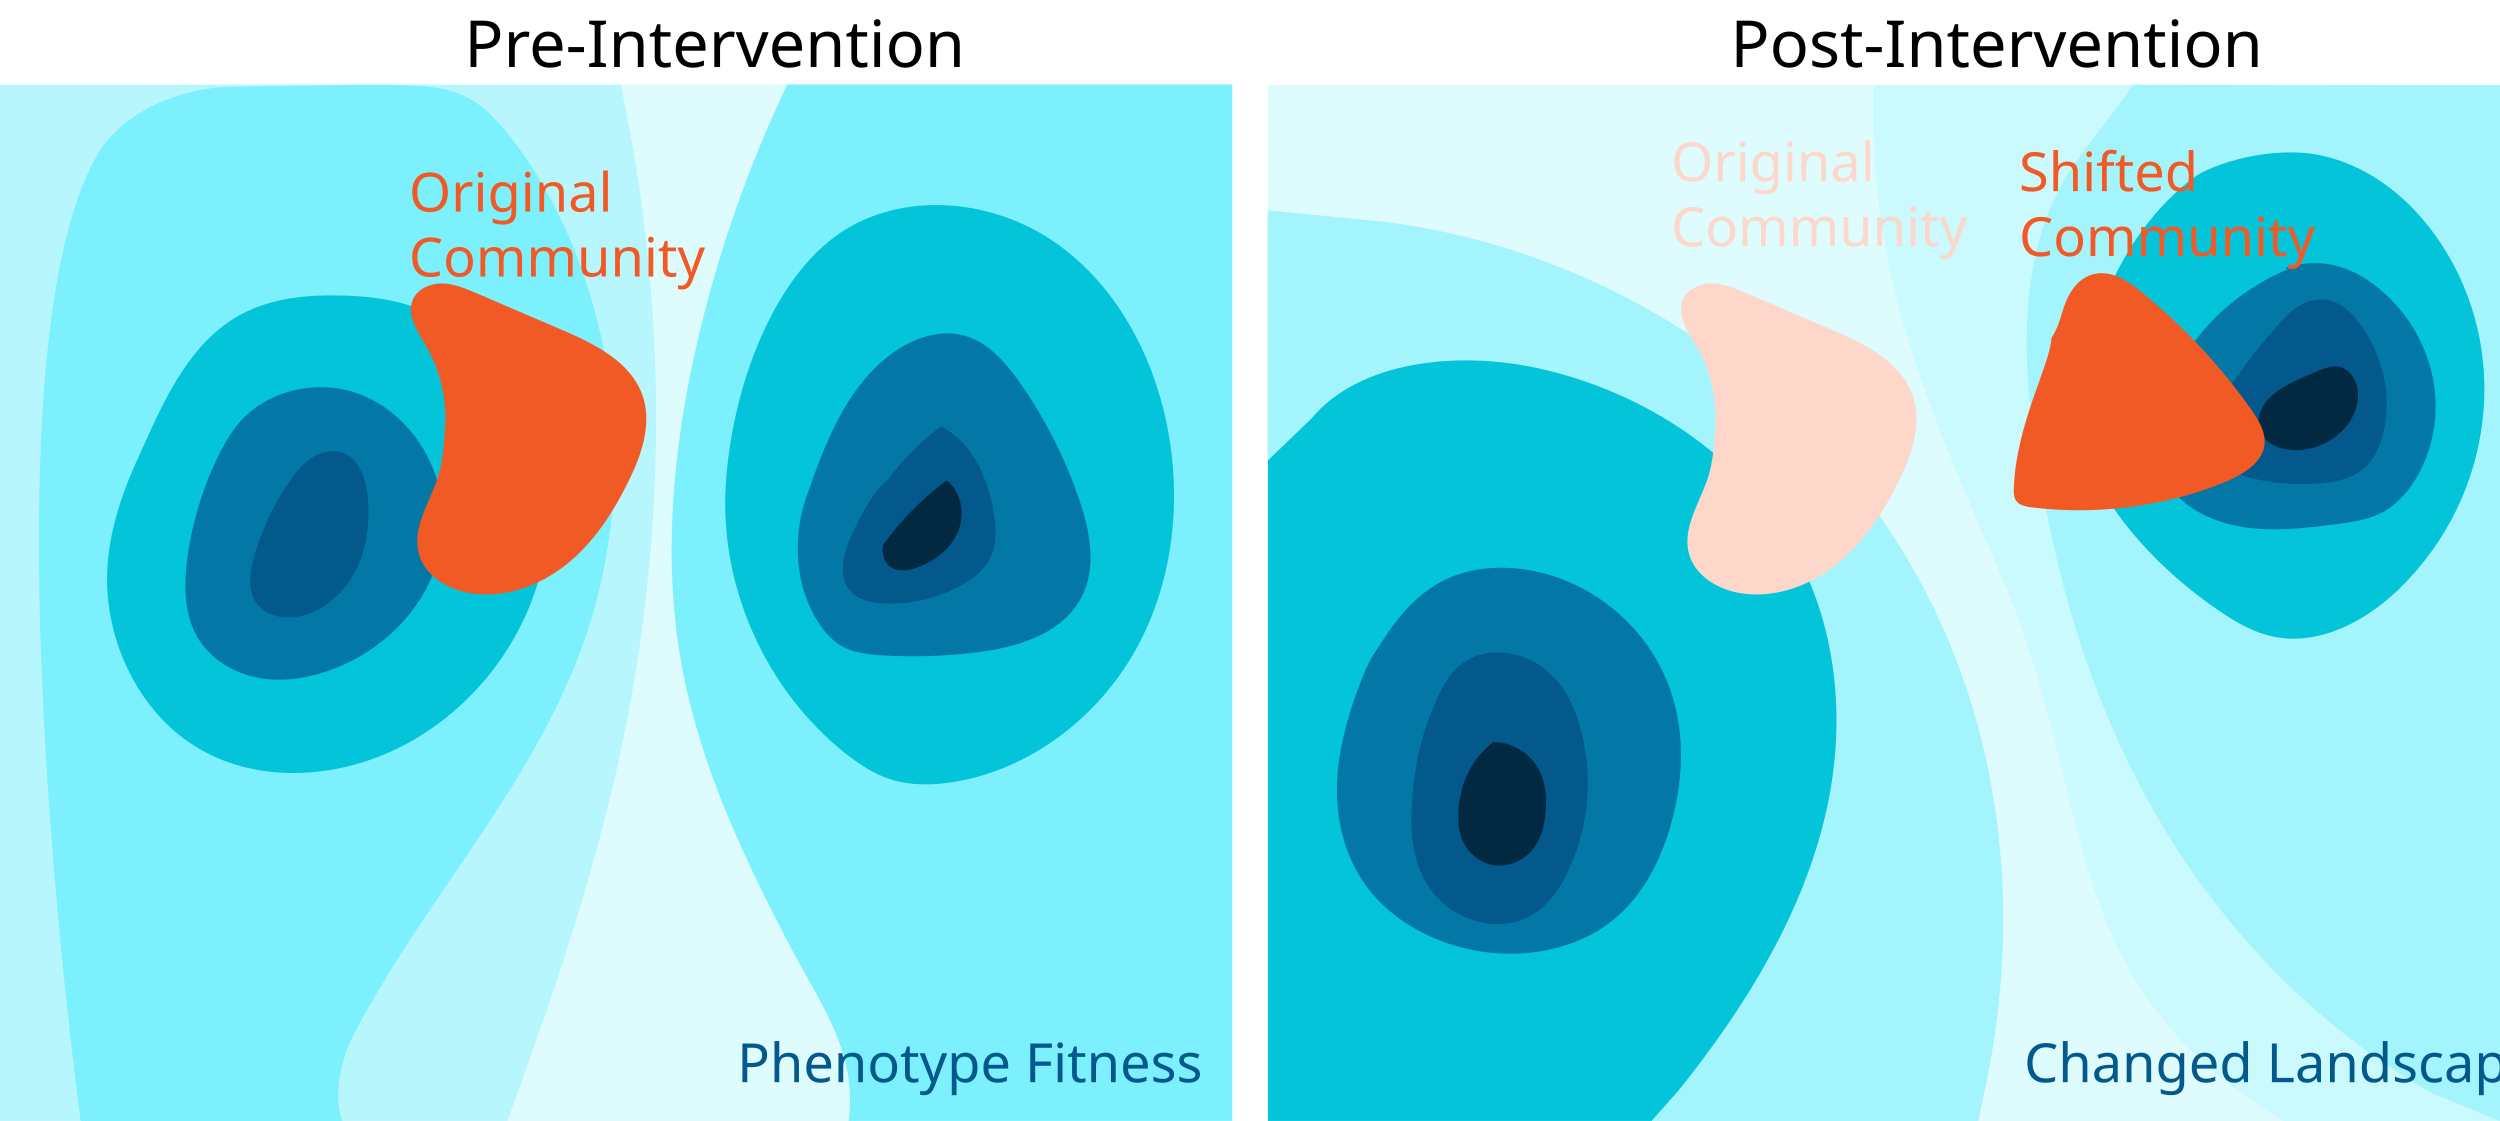
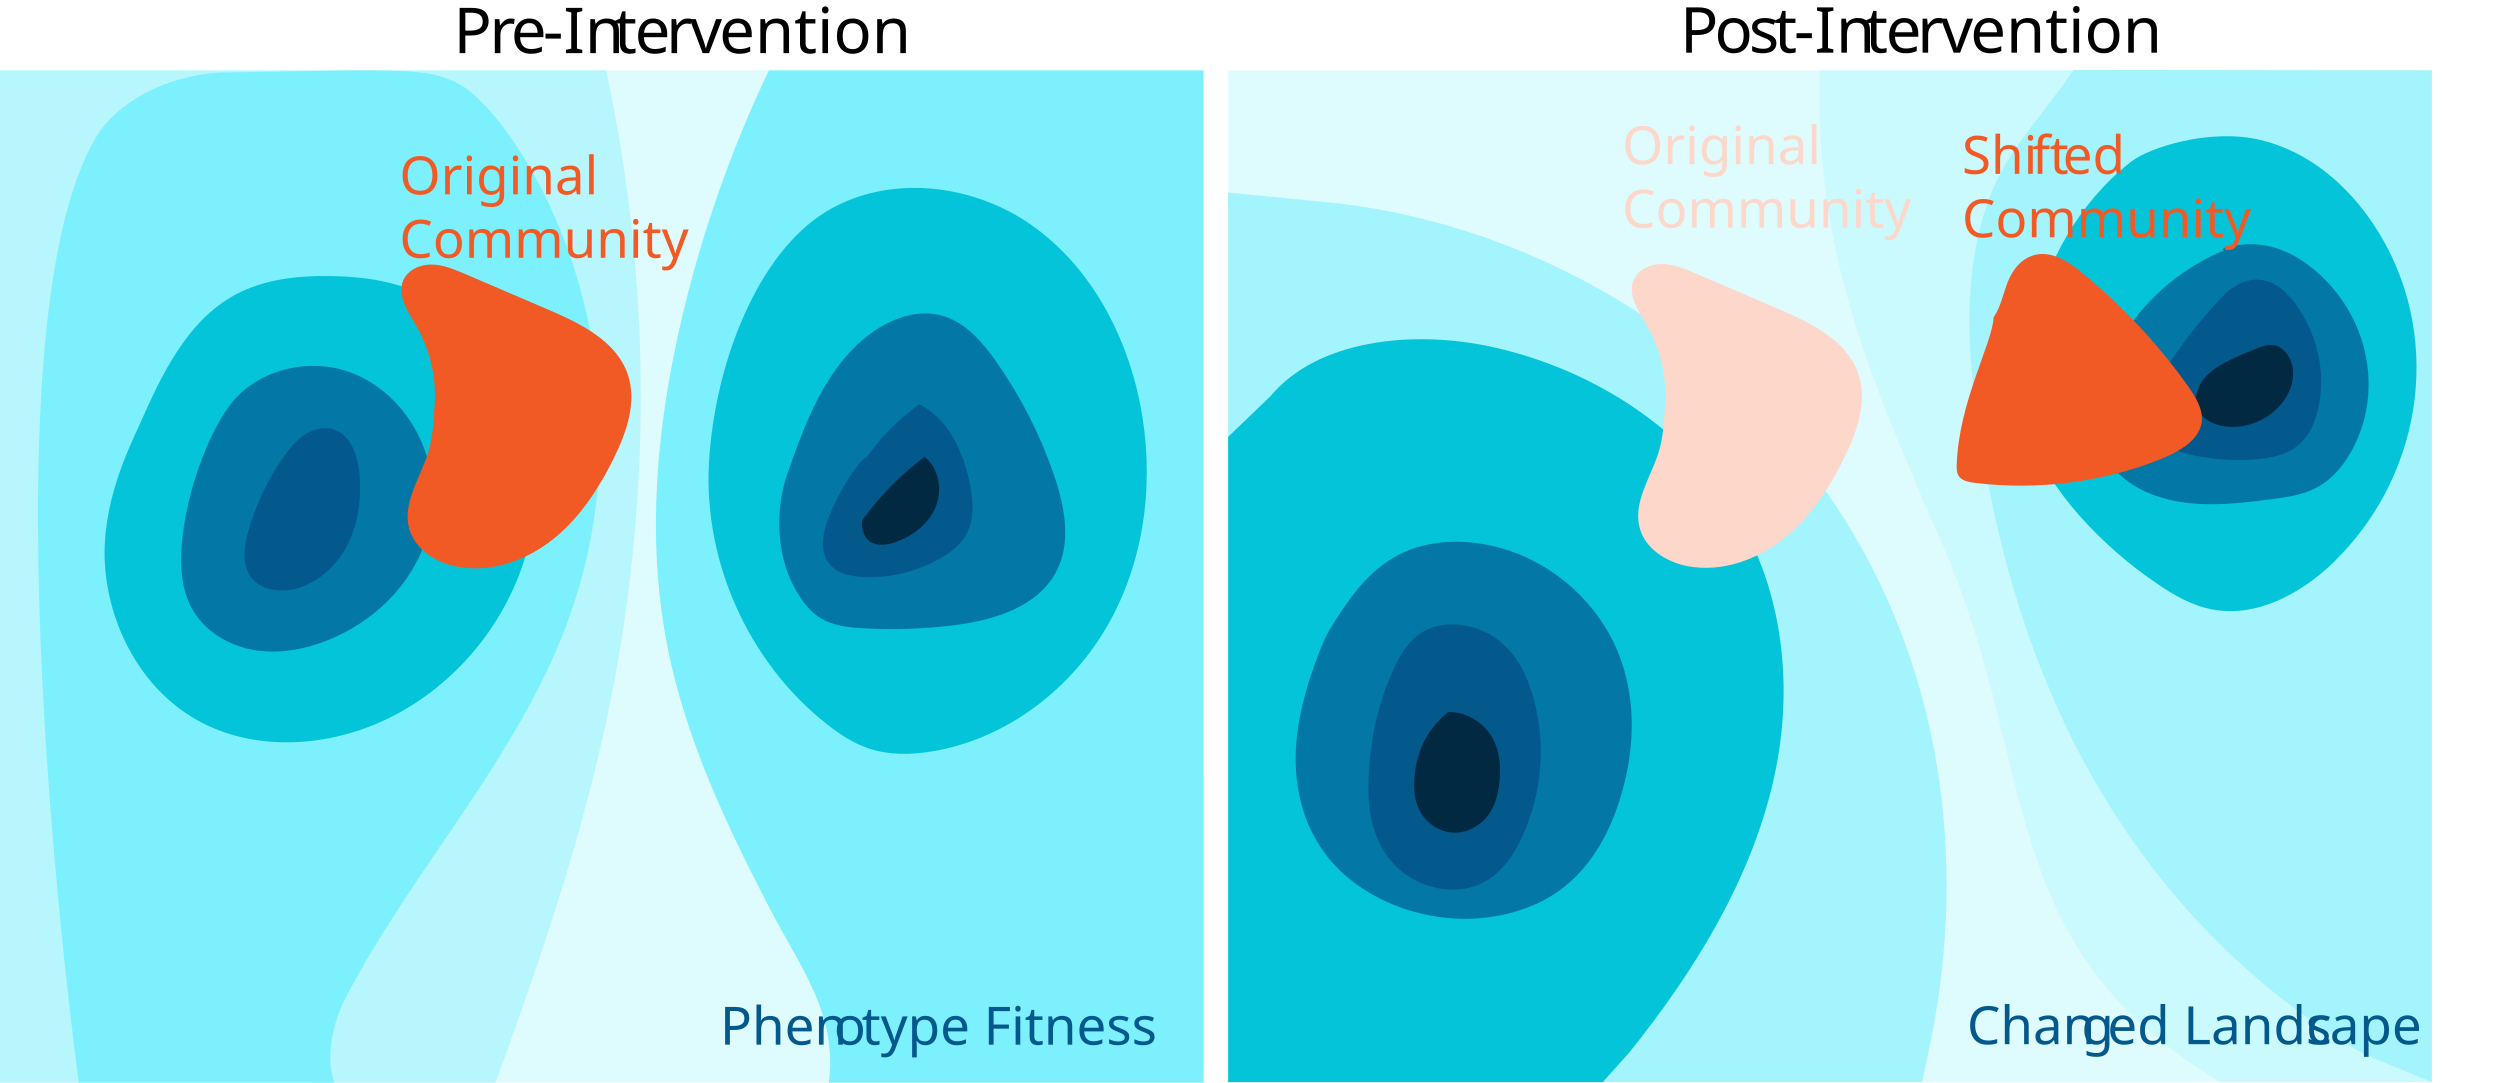
- <svg xmlns="http://www.w3.org/2000/svg" version="1.1" x="0px" y="0px" viewBox="0 0 1848 828.6" style="enable-background:new 0 0 1848 828.6;" xml:space="preserve">
-   <style type="text/css">
- 	.st0{fill:#DEFBFE;}
- 	.st1{fill:#A4F4FD;}
- 	.st2{fill:#04C4D9;}
- 	.st3{fill:#0378A6;}
- 	.st4{fill:#03588C;}
- 	.st5{fill:#012941;}
- 	.st6{fill:#CAF9FE;}
- 	.st7{fill:#B8F6FD;}
- 	.st8{fill:#7DF0FD;}
- 	.st9{fill:#04C4D9;stroke:#04C4D9;stroke-width:3;stroke-miterlimit:10;}
- 	.st10{fill:none;}
- 	.st11{fill:#F15A24;}
- 	.st12{font-family:'SourceSansPro-Regular';}
- 	.st13{font-size:40px;}
- 	.st14{fill:#FCD7CA;}
- 	.st15{display:none;}
- 	.st16{display:inline;fill:none;stroke:#000000;stroke-width:3;stroke-miterlimit:10;}
- 	.st17{font-size:48px;}
- </style>
-   <g id="Calque_2">
-     <rect x="937.1" y="63" class="st0" width="910.9" height="765.7" />
-     <path class="st1" d="M1466,811c31-137.8,14.8-285.8-63-409.2c-77.8-123.5-220.9-219.1-383.1-238.2l-82.8-8.1v673.2h525.3L1466,811z   " />
-     <path class="st2" d="M1240.2,806.8c50.4-62.6,92.4-131.4,109.5-206c17.1-74.6,7.2-155.6-39.7-220   c-38.9-53.4-102.5-93.2-173.6-108.7c-59.4-12.9-131.8-5.3-167.2,37.5l-31.9,30.7v488.3h283.5" />
-     <path class="st3" d="M1013.5,486.9c14.2-23,29.9-47.2,56.7-59.3c22.3-10.1,49.6-9.9,73.5-3.1c41.8,11.9,74,43.2,88.5,78.8   c14.5,35.7,12.8,75.1,1.3,111.6c-8.7,27.7-24,55.3-51,72.3c-15.7,9.8-34.6,15.6-54,17.3c-45,4-91.8-14.9-116.8-47.2   c-22-28.5-26.9-64.7-21.4-98.5C995.8,525,1010,492.6,1013.5,486.9z" />
-     <path class="st4" d="M1046.4,568.5c2.9-18.1,8.4-35.9,16.2-52.8c5.1-11.1,11.8-22.5,23.7-28.7c16.7-8.8,39.7-4.5,54.5,6.6   c14.8,11.1,22.7,27.5,27.3,43.9c9.8,34.9,6.8,72.3-8.5,105.7c-7.1,15.5-18.1,31.1-36.1,37.3c-20.9,7.2-45.9-1.1-60.2-16   s-19.4-34.9-19.9-54.1C1042.8,591,1045.8,571.8,1046.4,568.5z" />
-     <path class="st5" d="M1103.6,548.6c13.8-0.4,26.5,7.9,32.8,18.4c6.3,10.5,7.2,22.8,6,34.5c-0.9,9-3.1,18.1-8.8,25.6   c-5.7,7.5-15.6,13.2-26.1,12.8c-10.7-0.4-20-7.1-24.7-15.3c-4.7-8.2-5.4-17.7-4.6-26.8C1079.6,579.8,1086.7,562.2,1103.6,548.6z" />
-     <path class="st6" d="M1688.2,828.6c-173.4-103.2-136.3-237.2-210.4-406.6c-55.6-127.2-97-223.2-92.9-359H1848v765.7H1688.2z" />
-     <path class="st1" d="M1577,62.6c-35.8,51.4-59.9,68.4-72.6,127.3c-10.2,46.9-6.5,95.3,0.5,142.6c13.5,91.6,39.4,182.6,86.5,265.7   c47.1,83.1,116.2,158.1,205.7,209.6l50.9,20.9V63" />
-     <path class="st2" d="M1620.8,131.8c-40.8,31.7-64.4,77.1-75.7,123.3c-6.4,26.3-9.2,53.7-2,79.8c6.5,23.6,20.8,45.2,37.9,64.6   c17.4,19.7,37.8,37.5,60.5,52.8c11.9,8,24.8,15.5,39.5,18.4c35.1,7,69.9-13.1,93.5-36.4c69.6-68.6,82.1-175.4,29.7-254.5   c-19.4-29.3-48.7-55.7-86.6-64.5S1634.1,121.5,1620.8,131.8z" />
-     <path class="st3" d="M1691.2,199c-52.3,21.9-89.6,68.1-94.9,117.7c-1.6,14.9-0.3,30.5,8.3,43.5c11.1,16.6,32.8,26.4,54.9,29.6   c22,3.2,44.6,0.6,66.7-2.2c11.4-1.5,23.1-3.1,33.1-8c12.9-6.2,21.8-17.2,28.2-28.6c23.9-43.2,13.9-98.6-24.2-133.6   c-11.7-10.7-26.3-19.9-43.2-22.3C1703,192.7,1683.9,198.5,1691.2,199z" />
-     <path class="st4" d="M1687.4,236.4c-16.6,17.9-31.4,37.1-43.9,57.2c-8.4,13.6-15.9,30.3-7.1,43.7c6.3,9.7,19.4,14.5,32,17.1   c15.2,3.2,31,4.1,46.5,2.9c9.7-0.8,19.6-2.6,27.5-7.4c11.4-7,16.9-19.1,19.6-30.9c6.1-27.3-0.4-56.5-17.7-79.9   c-5.7-7.7-13.4-15.3-23.8-17.3C1703.8,218.6,1691.5,232,1687.4,236.4z" />
-     <path class="st5" d="M1706.9,277c-10.6,4.5-21.4,9.2-29.1,16.9s-11.2,19.3-5.4,28.1c6.4,9.7,21.7,12.5,34.3,9.8   c19.6-4.2,35.1-20.1,36.3-37.4c0.6-8-2.1-16.6-9.4-21.5S1717.4,272.5,1706.9,277z" />
-     <rect y="62.6" class="st0" width="910.9" height="766" />
-     <path class="st7" d="M0,62.6v766h375.1c34.2-93.5,66.4-188.1,86.3-285.5c32.3-158.1,31.4-322.7-2.6-480.5H0z" />
-     <path class="st8" d="M167.5,64.2c-45.6,2.5-80.3,24.9-94.4,48.3c-91.2,150.7-13.5,716.2-13.5,716.2h193.5c-7.2-18.1-0.9-46,8-63.2   c51.6-99.5,131.3-182.4,169.6-288.4c39.9-110.7,28.5-240.8-30.2-341.7c-14.4-24.8-36.8-54.9-55.5-63.7c-18.1-8.5-32.8-9-78.9-9" />
-     <path class="st2" d="M105.7,330.5c16.8-37.8,35.9-78.3,72.3-98c22.2-12,48.2-14.7,73.5-14.1c16.7,0.4,33.4,2,49.4,6.8   c36.4,10.8,67.3,37.7,85.1,71.3s23.1,73.2,17,110.7c-11,67.9-60.2,128.2-124.5,152.7c-42.1,16-91.6,16.5-130.6-6   c-40.7-23.5-65.5-69.9-68.5-116.8C76.4,390,98.5,346.7,105.7,330.5z" />
-     <path class="st3" d="M175.9,313.5c20.6-24.9,57.6-33.5,88.1-22.8c30.5,10.7,53.4,38.8,60.7,70.3c4.2,18.2,3.5,37.5-1.9,55.4   c-10.8,35.7-40.5,64.1-75.3,77.7c-17.6,6.9-37,10.4-55.7,7.1c-18.7-3.3-36.5-13.9-46-30.4c-8-13.9-9.6-30.7-8.5-46.7   C140.5,378.6,160.4,332.2,175.9,313.5z" />
-     <path class="st4" d="M211.8,359.2c4.8-7,9.7-14.1,16.4-19.2s15.7-8.1,23.8-5.7c13.5,4,18.9,20.1,20,34.2   c1.5,17.4-0.6,35.4-8.1,51.2s-20.8,29.2-37.4,34.6c-13,4.3-29.5,2.5-37.2-8.8c-6.1-9-4.9-21-2.2-31.5   C192.8,392.7,202.7,372.4,211.8,359.2z" />
-     <path class="st8" d="M910.9,828.6H627.3c6.6-51.8-20.7-85.6-44.8-132c-33-63.4-63.8-128.9-77.5-199c-15.9-81.3-8-165.7,10.8-246.4   c15.2-65,37.4-128.4,66.1-188.7h329" />
-     <path class="st9" d="M626.6,170.4c46.1-27.6,107.9-20.7,152.1,9.8s71.7,81.3,82.4,133.9c11.3,55.7,4.8,115.7-22.8,165.3   s-77,87.8-133.1,97.1c-15.7,2.6-32.2,2.9-47.3-2.1c-11.7-3.9-22.1-10.9-31.8-18.5c-58.4-46.2-92.4-121.7-88.2-196.1   C542.2,285.4,574.4,201.7,626.6,170.4z" />
-     <path class="st3" d="M595.5,369c13.8-39.9,29.4-82.1,63.3-107.3c15.6-11.6,35.9-18.8,54.5-13.5c17.3,5,30,19.7,40.4,34.4   c18.6,26.4,33.4,55.5,43.9,86c8.1,23.6,13.4,50.6,1.9,72.8c-14,27.2-47.6,37.2-77.9,40.9c-22.9,2.8-46,3.5-69,2.2   c-10.8-0.6-22.1-1.8-31.4-7.5c-7.5-4.6-13.2-11.7-17.7-19.3C584.9,427.3,588.2,390.2,595.5,369z" />
-     <path class="st4" d="M656.3,354.8c10.9-15.2,24.2-28.6,39.4-39.5c22.4,11.1,33.8,36.7,38.5,61.3c2.3,12.3,3.2,25.6-2.6,36.7   c-4.5,8.4-12.4,14.4-20.6,19.1c-17.4,9.8-37.5,14.6-57.4,13.7c-9.4-0.4-19.6-2.5-25.6-9.8c-8.2-9.9-5.1-24.7-0.2-36.6   C636.6,377.7,650.3,357.7,656.3,354.8z" />
-     <path class="st5" d="M653.3,402.1c13-17.9,28.7-33.8,46.5-47c10.8,8.4,13.7,24.6,8.6,37.3s-16.7,22-29.5,26.8   c-6.6,2.5-14.4,3.8-20.4,0C652.5,415.5,651.2,405,653.3,402.1z" />
+ <svg xmlns="http://www.w3.org/2000/svg" viewBox="0 0 1892.03 819.32">
+   <defs>
+     <style>.cls-1{fill:#defbfe;}.cls-2{fill:#a4f4fd;}.cls-10,.cls-3{fill:#04c4d9;}.cls-4{fill:#0378a6;}.cls-12,.cls-5{fill:#03588c;}.cls-6{fill:#012941;}.cls-7{fill:#caf9fe;}.cls-8{fill:#b8f6fd;}.cls-9{fill:#7df0fd;}.cls-10{stroke:#04c4d9;stroke-miterlimit:10;stroke-width:3px;}.cls-11,.cls-12,.cls-28{font-size:40px;}.cls-11,.cls-14{fill:#f15a24;}.cls-11,.cls-12,.cls-16,.cls-28{font-family:SourceSansPro-Regular, Source Sans Pro;}.cls-13{letter-spacing:-0.02em;}.cls-15,.cls-28{fill:#fcd7ca;}.cls-16{font-size:48px;}.cls-17{letter-spacing:-0.01em;}.cls-18{letter-spacing:0.01em;}.cls-19{letter-spacing:-0.01em;}.cls-20{letter-spacing:0.02em;}.cls-21{letter-spacing:0em;}.cls-22{letter-spacing:-0.02em;}.cls-23{letter-spacing:-0.02em;}.cls-24{letter-spacing:-0.03em;}.cls-25{letter-spacing:-0.01em;}.cls-26{letter-spacing:-0.01em;}.cls-27{letter-spacing:-0.01em;}</style>
+   </defs>
+   <g id="Calque_2" data-name="Calque 2">
+     <rect class="cls-1" x="929.5" y="53.28" width="910.91" height="765.66" />
+     <path class="cls-2" d="M1458.4,800.7c31-137.8,14.84-285.76-63-409.24s-220.93-219.1-383.14-238.23l-82.81-8.07V818.33h525.26Z" transform="translate(0 0.6)" />
+     <path class="cls-3" d="M1232.58,796.51c50.36-62.55,92.41-131.44,109.47-206s7.22-155.57-39.74-220c-38.9-53.39-102.46-93.17-173.64-108.67-59.41-12.93-131.75-5.34-167.24,37.5L929.5,330V818.33H1213" transform="translate(0 0.6)" />
+     <path class="cls-4" d="M1005.86,476.64c14.17-22.95,29.86-47.23,56.67-59.32,22.33-10.06,49.62-9.9,73.55-3.07,41.81,11.93,74,43.18,88.49,78.84s12.76,75.15,1.27,111.61c-8.72,27.71-24,55.3-51,72.25-15.67,9.84-34.63,15.56-54,17.29-45,4-91.79-14.89-116.81-47.21-22-28.47-26.9-64.71-21.4-98.54S1002.39,482.26,1005.86,476.64Z" transform="translate(0 0.6)" />
+     <path class="cls-5" d="M1038.74,558.17a205,205,0,0,1,16.18-52.84c5.1-11.11,11.82-22.47,23.68-28.73,16.75-8.83,39.75-4.51,54.54,6.59s22.66,27.52,27.28,43.9a153.73,153.73,0,0,1-8.5,105.73c-7.09,15.48-18.09,31.12-36.09,37.32-20.88,7.18-45.94-1.15-60.25-16s-19.43-34.86-19.92-54.14A244.16,244.16,0,0,1,1038.74,558.17Z" transform="translate(0 0.6)" />
+     <path class="cls-6" d="M1096,538.29c13.77-.36,26.46,7.88,32.79,18.36s7.22,22.79,6,34.54c-.92,8.95-3.09,18.07-8.83,25.59s-15.62,13.19-26.09,12.77c-10.66-.42-20-7.1-24.73-15.31s-5.42-17.69-4.64-26.81C1072,569.49,1079,551.92,1096,538.29Z" transform="translate(0 0.6)" />
+     <path class="cls-7" d="M1680.59,818.33c-173.41-103.21-136.33-237.19-210.44-406.62-55.64-127.21-97-223.23-92.87-359H1840.4V818.33Z" transform="translate(0 0.6)" />
+     <path class="cls-2" d="M1569.39,52.31c-35.76,51.41-59.88,68.42-72.62,127.27-10.16,46.94-6.47,95.27.51,142.63,13.49,91.63,39.43,182.61,86.54,265.67S1700,746,1789.53,797.44l50.87,20.89V52.67" transform="translate(0 0.6)" />
+     <path class="cls-3" d="M1613.19,121.51c-40.82,31.72-64.38,77.1-75.67,123.32-6.41,26.26-9.17,53.69-2,79.81,6.47,23.64,20.82,45.24,37.89,64.63a314.4,314.4,0,0,0,60.46,52.8c11.89,8,24.81,15.46,39.53,18.42,35.06,7,69.88-13.07,93.5-36.35,69.6-68.58,82.08-175.43,29.72-254.48-19.38-29.26-48.68-55.72-86.58-64.5S1626.52,111.16,1613.19,121.51Z" transform="translate(0 0.6)" />
+     <path class="cls-4" d="M1683.55,188.67c-52.29,21.85-89.57,68.09-94.93,117.74-1.6,14.86-.33,30.53,8.29,43.5,11,16.64,32.82,26.43,54.85,29.62s44.58.63,66.66-2.23c11.4-1.47,23.06-3.11,33.1-8,12.89-6.23,21.81-17.18,28.16-28.64,23.92-43.23,13.91-98.58-24.17-133.58-11.67-10.72-26.33-19.85-43.22-22.26S1676.23,188.16,1683.55,188.67Z" transform="translate(0 0.6)" />
+     <path class="cls-5" d="M1679.82,226.1a373.77,373.77,0,0,0-43.91,57.23c-8.43,13.56-15.85,30.29-7.06,43.68,6.34,9.68,19.43,14.51,32,17.15a162.18,162.18,0,0,0,46.5,2.86c9.68-.81,19.58-2.61,27.51-7.45,11.41-7,16.92-19.08,19.56-30.86,6.11-27.28-.36-56.48-17.69-79.95C1731,221,1723.38,213.47,1713,211.5,1696.15,208.33,1683.91,221.71,1679.82,226.1Z" transform="translate(0 0.6)" />
+     <path class="cls-6" d="M1699.24,266.66c-10.56,4.5-21.43,9.21-29.06,16.92s-11.22,19.3-5.41,28.1c6.38,9.66,21.73,12.51,34.3,9.84,19.65-4.17,35.08-20,36.3-37.37.56-8-2.08-16.62-9.41-21.54S1709.82,262.16,1699.24,266.66Z" transform="translate(0 0.6)" />
+     <rect class="cls-1" y="53.3" width="910.91" height="766.02" />
+     <path class="cls-8" d="M0,52.7v766H375.05c34.2-93.55,66.43-188.12,86.32-285.55A1172.57,1172.57,0,0,0,458.74,52.7Z" transform="translate(0 0.6)" />
+     <path class="cls-9" d="M167.51,54.25C122,56.76,87.26,79.18,73.11,102.56-18.13,253.27,59.62,818.72,59.62,818.72H253.08c-7.18-18.06-.87-46,8-63.21C312.68,656,392.45,573.14,430.7,467.08c39.93-110.7,28.46-240.8-30.15-341.74C386.13,100.49,363.71,70.48,345,61.69c-18.15-8.53-32.82-9-78.95-9" transform="translate(0 0.6)" />
+     <path class="cls-3" d="M105.7,320.54c16.76-37.85,35.88-78.33,72.27-98.05,22.18-12,48.24-14.67,73.46-14.14,16.68.35,33.45,2,49.45,6.77,36.43,10.8,67.28,37.72,85.14,71.25s23.09,73.19,17,110.7c-11,67.87-60.2,128.22-124.47,152.65-42.1,16-91.56,16.48-130.58-6-40.71-23.48-65.47-69.87-68.54-116.77S98.48,336.83,105.7,320.54Z" transform="translate(0 0.6)" />
+     <path class="cls-4" d="M175.9,303.57c20.6-24.88,57.65-33.47,88.12-22.77s53.4,38.81,60.66,70.28a108,108,0,0,1-1.9,55.35c-10.85,35.71-40.54,64.07-75.28,77.72-17.64,6.93-37,10.42-55.7,7.13s-36.49-13.93-46-30.35c-8-13.91-9.55-30.67-8.47-46.68C140.45,368.68,160.4,322.3,175.9,303.57Z" transform="translate(0 0.6)" />
+     <path class="cls-5" d="M211.85,349.24c4.8-7,9.71-14.09,16.43-19.25s15.68-8.13,23.8-5.71c13.47,4,18.88,20.15,20,34.15,1.45,17.4-.57,35.38-8.06,51.15s-20.83,29.16-37.41,34.63c-13,4.28-29.47,2.47-37.17-8.83-6.11-9-4.91-21-2.18-31.5C192.79,382.75,202.74,362.49,211.85,349.24Z" transform="translate(0 0.6)" />
+     <path class="cls-9" d="M910.91,818.72H627.28c6.55-51.85-20.7-85.64-44.83-132-33-63.38-63.83-128.9-77.53-199-15.87-81.28-8-165.7,10.84-246.35A929,929,0,0,1,581.88,52.7h329" transform="translate(0 0.6)" />
+     <path class="cls-10" d="M626.61,160.47c46-27.64,107.95-20.75,152.15,9.77s71.69,81.25,82.38,133.89c11.3,55.67,4.79,115.66-22.77,165.34s-77,87.83-133.06,97.1c-15.72,2.6-32.16,2.94-47.27-2.11-11.68-3.9-22.11-10.86-31.77-18.51-58.39-46.23-92.35-121.71-88.22-196.06S574.39,191.81,626.61,160.47Z" transform="translate(0 0.6)" />
+     <path class="cls-4" d="M595.52,359.12C609.28,319.24,625,277,658.84,251.86c15.59-11.56,35.89-18.82,54.55-13.46,17.34,5,30,19.66,40.37,34.41a343.07,343.07,0,0,1,43.9,86c8.11,23.63,13.37,50.63,1.92,72.83-14,27.18-47.59,37.23-77.94,41a385.54,385.54,0,0,1-69,2.21c-10.84-.62-22.09-1.84-31.38-7.47-7.54-4.57-13.18-11.72-17.75-19.26C584.92,417.4,588.24,380.24,595.52,359.12Z" transform="translate(0 0.6)" />
+     <path class="cls-5" d="M656.3,344.91a171.32,171.32,0,0,1,39.43-39.55c22.39,11.15,33.82,36.72,38.45,61.3,2.32,12.28,3.23,25.64-2.65,36.67-4.46,8.38-12.36,14.41-20.63,19.06a108.42,108.42,0,0,1-57.41,13.74c-9.42-.4-19.64-2.51-25.64-9.79-8.17-9.91-5.07-24.74-.2-36.63C636.64,367.8,650.28,347.81,656.3,344.91Z" transform="translate(0 0.6)" />
+     <path class="cls-6" d="M653.25,392.22a217.66,217.66,0,0,1,46.47-47c10.8,8.41,13.67,24.57,8.62,37.29s-16.7,22-29.52,26.8c-6.6,2.46-14.41,3.75-20.37,0S651.19,395.07,653.25,392.22Z" transform="translate(0 0.6)" />
  </g>
-   <g id="Calque_4">
-     <rect x="302.3" y="127.9" class="st10" width="206.4" height="99.9" />
-     <text transform="matrix(1 0 0 1 302.2711 156.4023)">
-       <tspan x="0" y="0" class="st11 st12 st13">Original</tspan>
-       <tspan x="0" y="48" class="st11 st12 st13">Community</tspan>
+   <g id="Calque_4" data-name="Calque 4">
+     <text class="cls-11" transform="translate(302.27 147.09)">Original<tspan x="0" y="48">Community</tspan>
    </text>
-     <rect x="544.9" y="771.5" class="st10" width="403.4" height="57.2" />
-     <text transform="matrix(1 0 0 1 544.9126 799.959)" class="st4 st12 st13">Phenotype Fitness</text>
-     <path class="st11" d="M1516.4,249.9c5.7-8.3,7.2-18.2,10.9-27.3s10.9-18.4,21.9-20.3c12.4-2.2,23.9,5.5,33,12.9   c31.5,25.7,58.9,54.9,81.4,86.8c6.1,8.6,12,18.3,10.1,28.3c-2.5,13-17.2,21.3-31.1,26.9c-43.5,17.4-92.9,23.7-140.4,17.9   c-4.1-0.5-8.5-1.3-11.1-4c-2.5-2.6-2.6-6.3-2.5-9.7C1490.1,313.5,1515.8,269,1516.4,249.9z" />
-     <path class="st11" d="M328.7,319.1c2.2-21.8-2.6-44.2-13.7-63.2c-6.3-10.8-14.8-23.1-9.8-34.5c3.5-7.9,12.8-12,21.5-11.9   s16.9,3.6,24.9,7c21.1,9,42.1,18.1,63.2,27.1c24.6,10.5,51.7,23.8,60.3,49.1c7,20.7-0.8,43.5-10.5,63.1   c-11.4,23.2-25.8,45.4-46,61.5c-20.2,16.1-46.7,25.6-72.1,21c-16.2-2.9-32.6-13-36.9-29c-4.9-18.1,6.7-35.9,13.1-53.5   C328.3,340.5,328.2,324,328.7,319.1z" />
-     <path class="st14" d="M1267.6,319.1c2.2-21.8-2.6-44.2-13.7-63.2c-6.3-10.8-14.8-23.1-9.8-34.5c3.5-7.9,12.8-12,21.5-11.9   c8.7,0.1,16.9,3.6,24.9,7c21.1,9,42.1,18.1,63.2,27.1c24.6,10.5,51.7,23.8,60.3,49.1c7,20.7-0.8,43.5-10.5,63.1   c-11.4,23.2-25.8,45.4-46,61.5c-20.2,16.1-46.7,25.6-72.1,21c-16.2-2.9-32.6-13-36.9-29c-4.9-18.1,6.7-35.9,13.1-53.5   C1267.2,340.5,1267.1,324,1267.6,319.1z" />
+     <text class="cls-12" transform="translate(544.91 790.64)">Phen<tspan class="cls-13" x="86.16" y="0">o</tspan>
+       <tspan x="107.16" y="0">type Fitness</tspan>
+     </text>
+     <path class="cls-14" d="M1508.75,239.62c5.72-8.31,7.24-18.19,10.93-27.31s10.85-18.36,21.88-20.3c12.36-2.19,23.9,5.49,33,12.94A438.32,438.32,0,0,1,1656,291.77c6.08,8.63,12,18.35,10.08,28.29-2.51,13-17.21,21.32-31.11,26.89-43.48,17.44-92.94,23.74-140.45,17.88-4.08-.5-8.52-1.26-11.14-4s-2.64-6.32-2.52-9.71C1482.46,303.16,1508.18,258.65,1508.75,239.62Z" transform="translate(0 0.6)" />
+     <path class="cls-14" d="M328.66,309.16A105.44,105.44,0,0,0,315,246c-6.27-10.77-14.81-23.1-9.79-34.51,3.5-7.95,12.85-12,21.53-11.88s16.93,3.61,24.91,7l63.15,27.08c24.58,10.55,51.73,23.76,60.33,49.09,7,20.74-.79,43.47-10.46,63.12-11.4,23.15-25.84,45.37-46,61.49S372,433,346.57,428.4c-16.25-2.92-32.58-13-36.9-29-4.89-18.07,6.68-35.91,13.08-53.51C328.31,330.63,328.16,314.12,328.66,309.16Z" transform="translate(0 0.6)" />
+     <path class="cls-15" d="M1259.93,308.78a105.43,105.43,0,0,0-13.67-63.18c-6.27-10.78-14.81-23.11-9.78-34.52,3.5-8,12.84-12,21.52-11.87s16.93,3.61,24.91,7l63.15,27.09c24.59,10.54,51.74,23.75,60.33,49.09,7,20.74-.78,43.46-10.46,63.11-11.4,23.15-25.84,45.38-46,61.5s-46.7,25.56-72.1,21c-16.24-2.93-32.58-13-36.9-29-4.89-18.08,6.69-35.92,13.08-53.52C1259.58,330.25,1259.43,313.74,1259.93,308.78Z" transform="translate(0 0.6)" />
  </g>
-   <g id="Calque_1" class="st15">
-     <path class="st16" d="M252.6,163.5c16.8-37.8,35.9-78.3,72.3-98c22.2-12,48.2-14.7,73.5-14.1c16.7,0.4,33.4,2,49.4,6.8   c36.4,10.8,67.3,37.7,85.1,71.3c17.9,33.5,23.1,73.2,17,110.7c-11,67.9-60.2,128.2-124.5,152.7c-42.1,16-91.6,16.5-130.6-6   c-40.7-23.5-65.5-69.9-68.5-116.8S245.4,179.8,252.6,163.5z" />
-     <path class="st16" d="M322.8,146.5c20.6-24.9,57.6-33.5,88.1-22.8c30.5,10.7,53.4,38.8,60.7,70.3c4.2,18.2,3.5,37.5-1.9,55.4   c-10.8,35.7-40.5,64.1-75.3,77.7c-17.6,6.9-37,10.4-55.7,7.1c-18.7-3.3-36.5-13.9-46-30.4c-8-13.9-9.6-30.7-8.5-46.7   C287.4,211.6,307.3,165.3,322.8,146.5z" />
-     <path class="st16" d="M358.8,192.2c4.8-7,9.7-14.1,16.4-19.2c6.7-5.2,15.7-8.1,23.8-5.7c13.5,4,18.9,20.1,20,34.2   c1.5,17.4-0.6,35.4-8.1,51.2c-7.5,15.8-20.8,29.2-37.4,34.6c-13,4.3-29.5,2.5-37.2-8.8c-6.1-9-4.9-21-2.2-31.5   C339.7,225.7,349.7,205.5,358.8,192.2z" />
-     <path class="st16" d="M773.5,3.4c46.1-27.6,107.9-20.7,152.1,9.8s71.7,81.3,82.4,133.9c11.3,55.7,4.8,115.7-22.8,165.3   s-77,87.8-133.1,97.1c-15.7,2.6-32.2,2.9-47.3-2.1c-11.7-3.9-22.1-10.9-31.8-18.5c-58.4-46.2-92.4-121.7-88.2-196.1   C689.1,118.5,721.3,34.8,773.5,3.4z" />
-     <path class="st16" d="M742.4,202.1c13.8-39.9,29.4-82.1,63.3-107.3c15.6-11.6,35.9-18.8,54.5-13.5c17.3,5,30,19.7,40.4,34.4   c18.6,26.4,33.4,55.5,43.9,86c8.1,23.6,13.4,50.6,1.9,72.8c-14,27.2-47.6,37.2-77.9,40.9c-22.9,2.8-46,3.5-69,2.2   c-10.8-0.6-22.1-1.8-31.4-7.5c-7.5-4.6-13.2-11.7-17.7-19.3C731.8,260.4,735.2,223.2,742.4,202.1z" />
-     <path class="st16" d="M803.2,187.9c10.9-15.2,24.2-28.6,39.4-39.5c22.4,11.1,33.8,36.7,38.5,61.3c2.3,12.3,3.2,25.6-2.6,36.7   c-4.5,8.4-12.4,14.4-20.6,19.1c-17.4,9.8-37.5,14.6-57.4,13.7c-9.4-0.4-19.6-2.5-25.6-9.8c-8.2-9.9-5.1-24.7-0.2-36.6   C783.6,210.8,797.2,190.8,803.2,187.9z" />
-     <path class="st16" d="M800.2,235.2c13-17.9,28.7-33.8,46.5-47c10.8,8.4,13.7,24.6,8.6,37.3s-16.7,22-29.5,26.8   c-6.6,2.5-14.4,3.8-20.4,0S798.1,238,800.2,235.2z" />
-     <path class="st16" d="M413-61c25.2-11.1,55.4-5.8,78.9,8.5s41.1,36.6,55.5,60c58.6,95.2,70.1,218,30.2,322.4   C539.4,430,459.6,508.2,408,602.1c-8.9,16.2-17.1,35.6-9.9,52.6" />
-     <path class="st16" d="M728.8-120.2c-28.7,60.3-51,123.6-66.1,188.7c-18.8,80.6-26.7,165.1-10.8,246.4   c13.7,70.1,44.5,135.6,77.5,199c24.1,46.4,50.4,96,43.8,147.9" />
-     <path class="st16" d="M596.7-127.7c35.9,170.2,36.9,347.7,2.8,518.3c-21,105.1-55.1,207.1-91.2,308" />
-   </g>
-   <g id="Calque_3">
-     <rect x="343.2" y="15.4" class="st10" width="403.4" height="57.2" />
-     <text transform="matrix(1 0 0 1 343.1894 49.5386)" class="st12 st17">Pre-Intervention</text>
-     <rect x="1279.1" y="15.4" class="st10" width="403.4" height="57.2" />
-     <text transform="matrix(1 0 0 1 1279.097 49.5386)" class="st12 st17">Post-Intervention</text>
-     <rect x="1496.2" y="771.5" class="st10" width="403.4" height="57.2" />
-     <text transform="matrix(1 0 0 1 1496.206 799.959)" class="st4 st12 st13">Changed Landscape</text>
-     <rect x="1492.5" y="112.8" class="st10" width="206.4" height="99.9" />
-     <text transform="matrix(1 0 0 1 1492.456 141.2624)">
-       <tspan x="0" y="0" class="st11 st12 st13">Shifted</tspan>
-       <tspan x="0" y="48" class="st11 st12 st13">Community</tspan>
+   <g id="Calque_3" data-name="Calque 3">
+     <text class="cls-16" transform="translate(343.19 40.22)">P<tspan class="cls-17" x="27.22" y="0">r</tspan>
+       <tspan class="cls-18" x="43.44" y="0">e</tspan>
+       <tspan x="67.73" y="0">-In</tspan>
+       <tspan class="cls-19" x="121.53" y="0">t</tspan>
+       <tspan x="137.13" y="0">e</tspan>
+       <tspan class="cls-20" x="160.94" y="0">r</tspan>
+       <tspan class="cls-21" x="178.84" y="0">v</tspan>
+       <tspan x="201.11" y="0">ention</tspan>
    </text>
-     <rect x="1235.2" y="105.5" class="st10" width="206.4" height="99.9" />
-     <text transform="matrix(1 0 0 1 1235.241 133.9748)">
-       <tspan x="0" y="0" class="st14 st12 st13">Original</tspan>
-       <tspan x="0" y="48" class="st14 st12 st13">Community</tspan>
+     <text class="cls-16" transform="translate(1271.48 39.84)">
+       <tspan class="cls-22">P</tspan>
+       <tspan x="26.06" y="0">o</tspan>
+       <tspan class="cls-23" x="52.08" y="0">s</tspan>
+       <tspan class="cls-24" x="71.23" y="0">t</tspan>
+       <tspan x="86.26" y="0">-In</tspan>
+       <tspan class="cls-25" x="140.06" y="0">t</tspan>
+       <tspan x="155.66" y="0">e</tspan>
+       <tspan class="cls-20" x="179.47" y="0">r</tspan>
+       <tspan class="cls-21" x="197.37" y="0">v</tspan>
+       <tspan x="219.64" y="0">ention</tspan>
+     </text>
+     <text class="cls-12" transform="translate(1488.59 790.26)">Chan<tspan class="cls-26" x="86.64" y="0">g</tspan>
+       <tspan x="106.28" y="0">ed Lands</tspan>
+       <tspan class="cls-27" x="256.76" y="0">c</tspan>
+       <tspan x="274.6" y="0">ape</tspan>
+     </text>
+     <text class="cls-11" transform="translate(1484.84 131.56)">Shi<tspan class="cls-26" x="53" y="0">ft</tspan>
+       <tspan x="76.24" y="0">ed</tspan>
+       <tspan x="0" y="48">Community</tspan>
+     </text>
+     <text class="cls-28" transform="translate(1227.62 124.28)">Original<tspan x="0" y="48">Community</tspan>
    </text>
  </g>
</svg>
